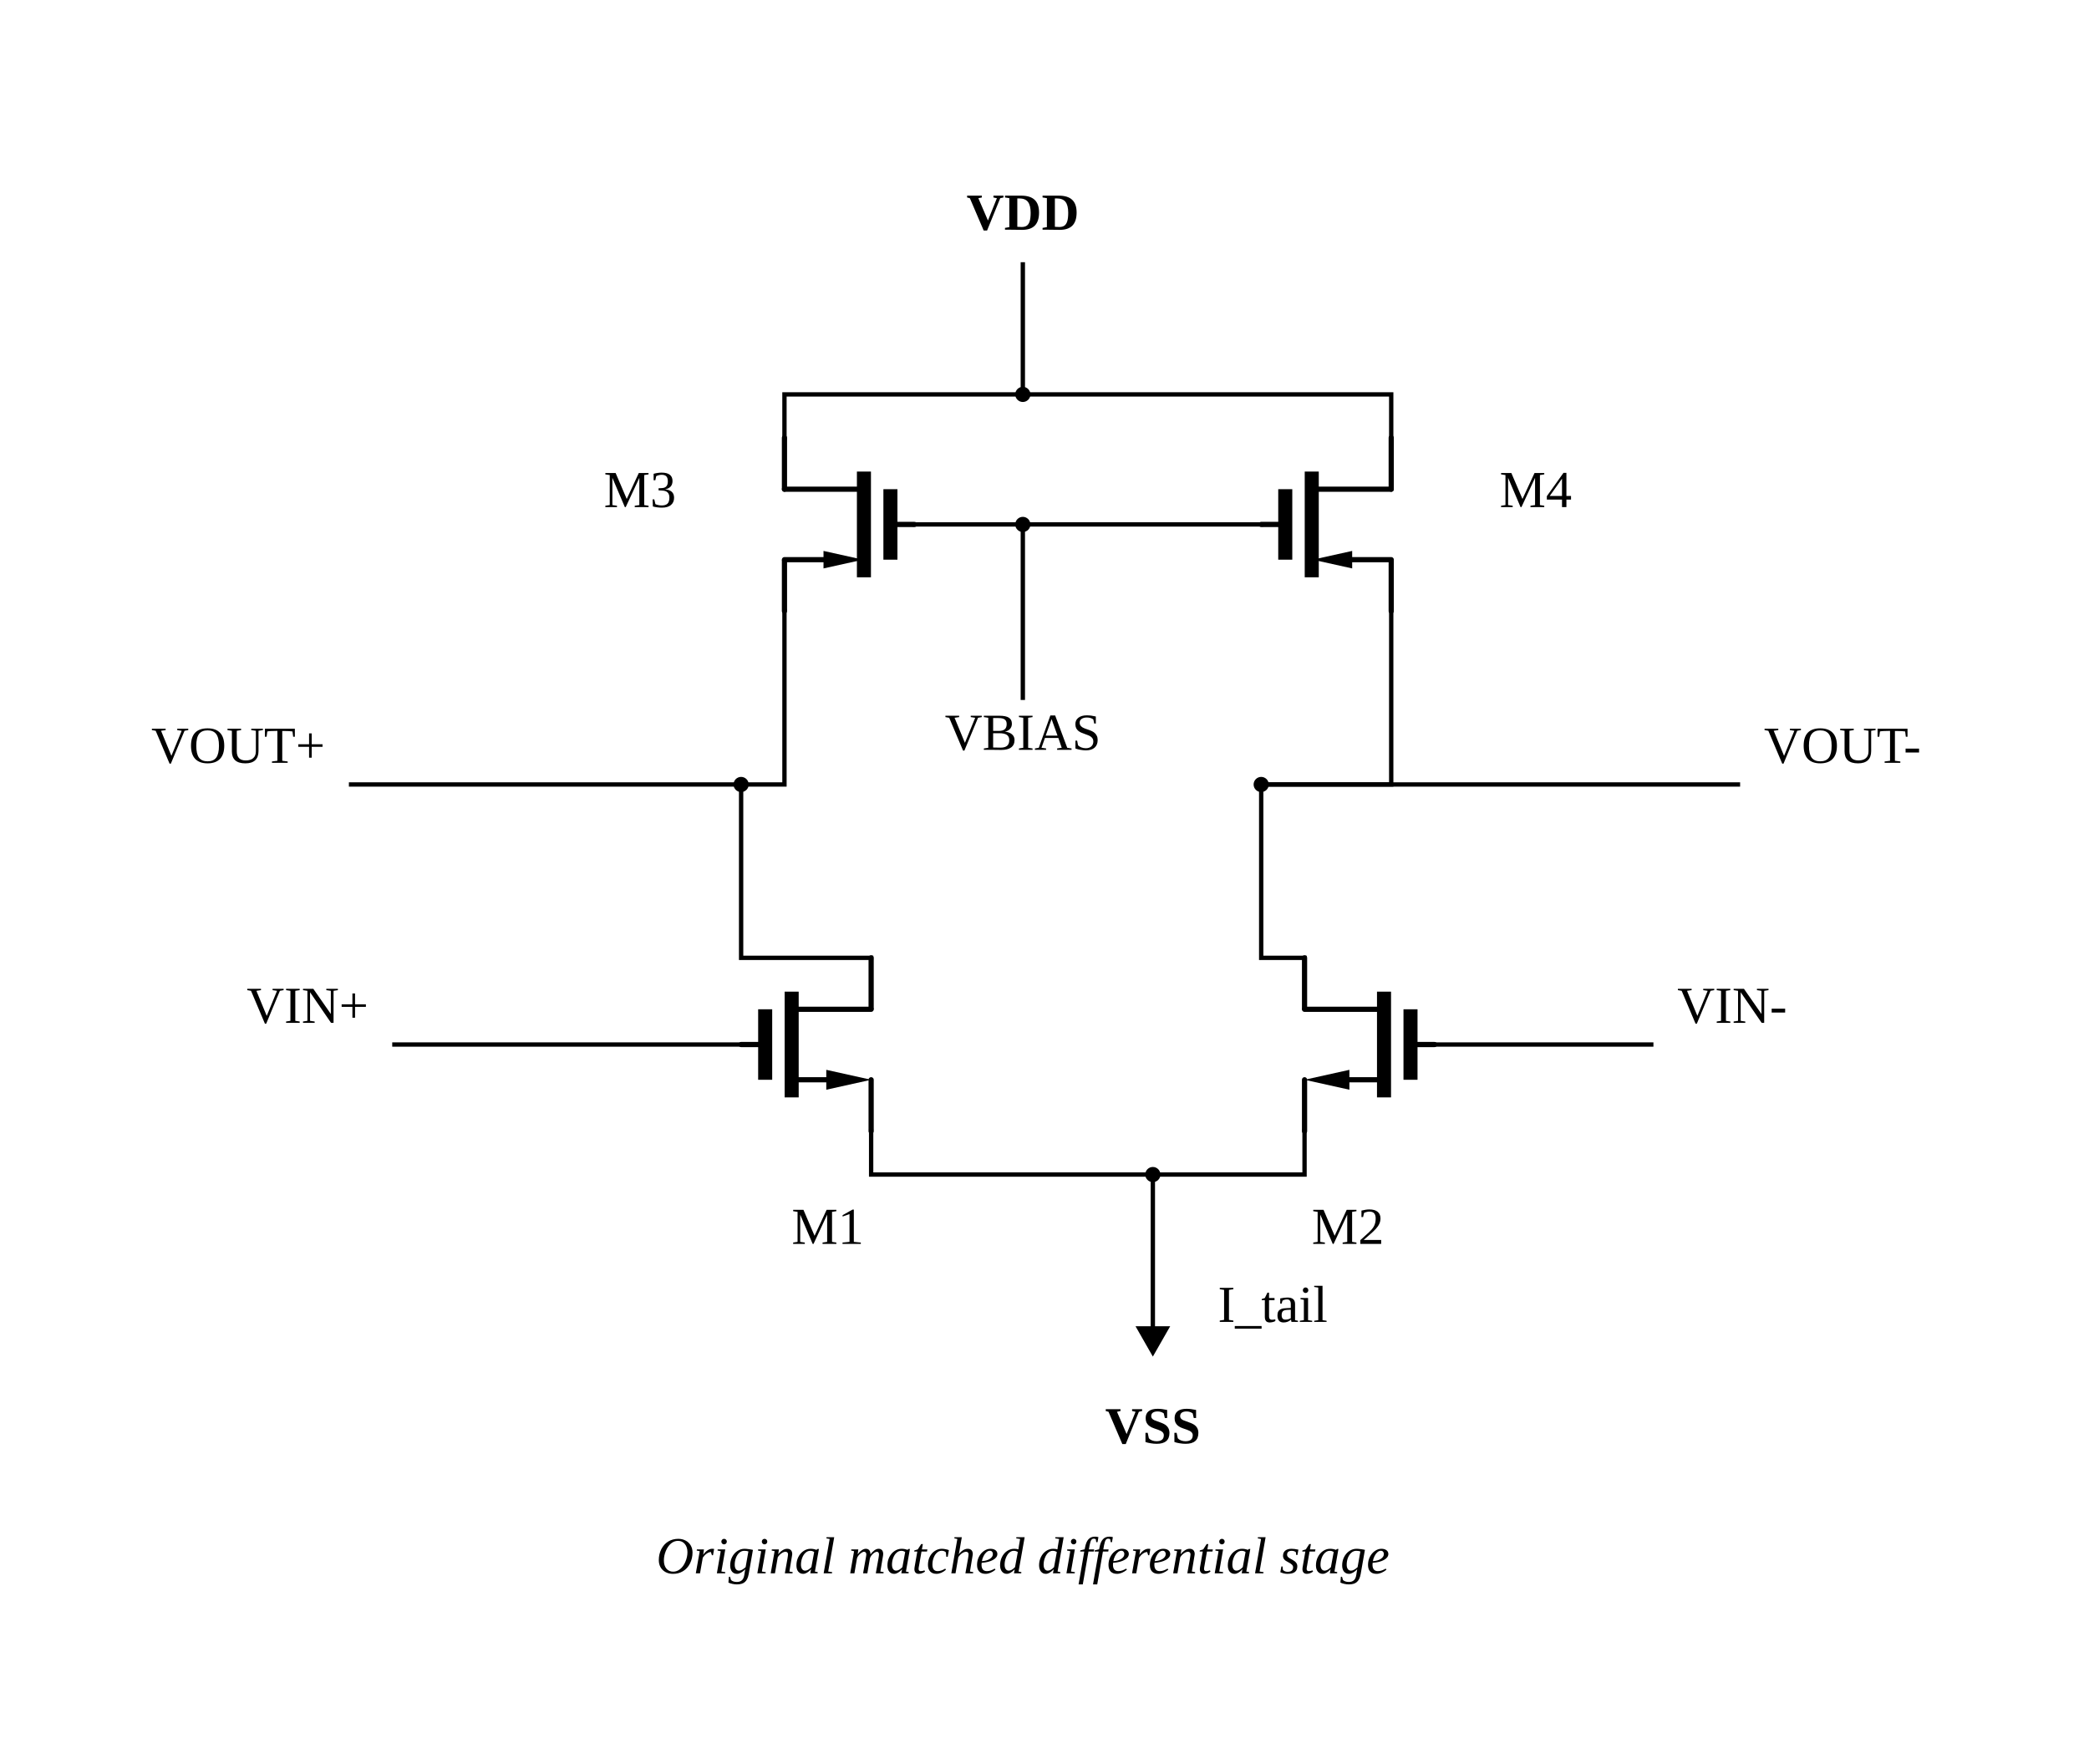
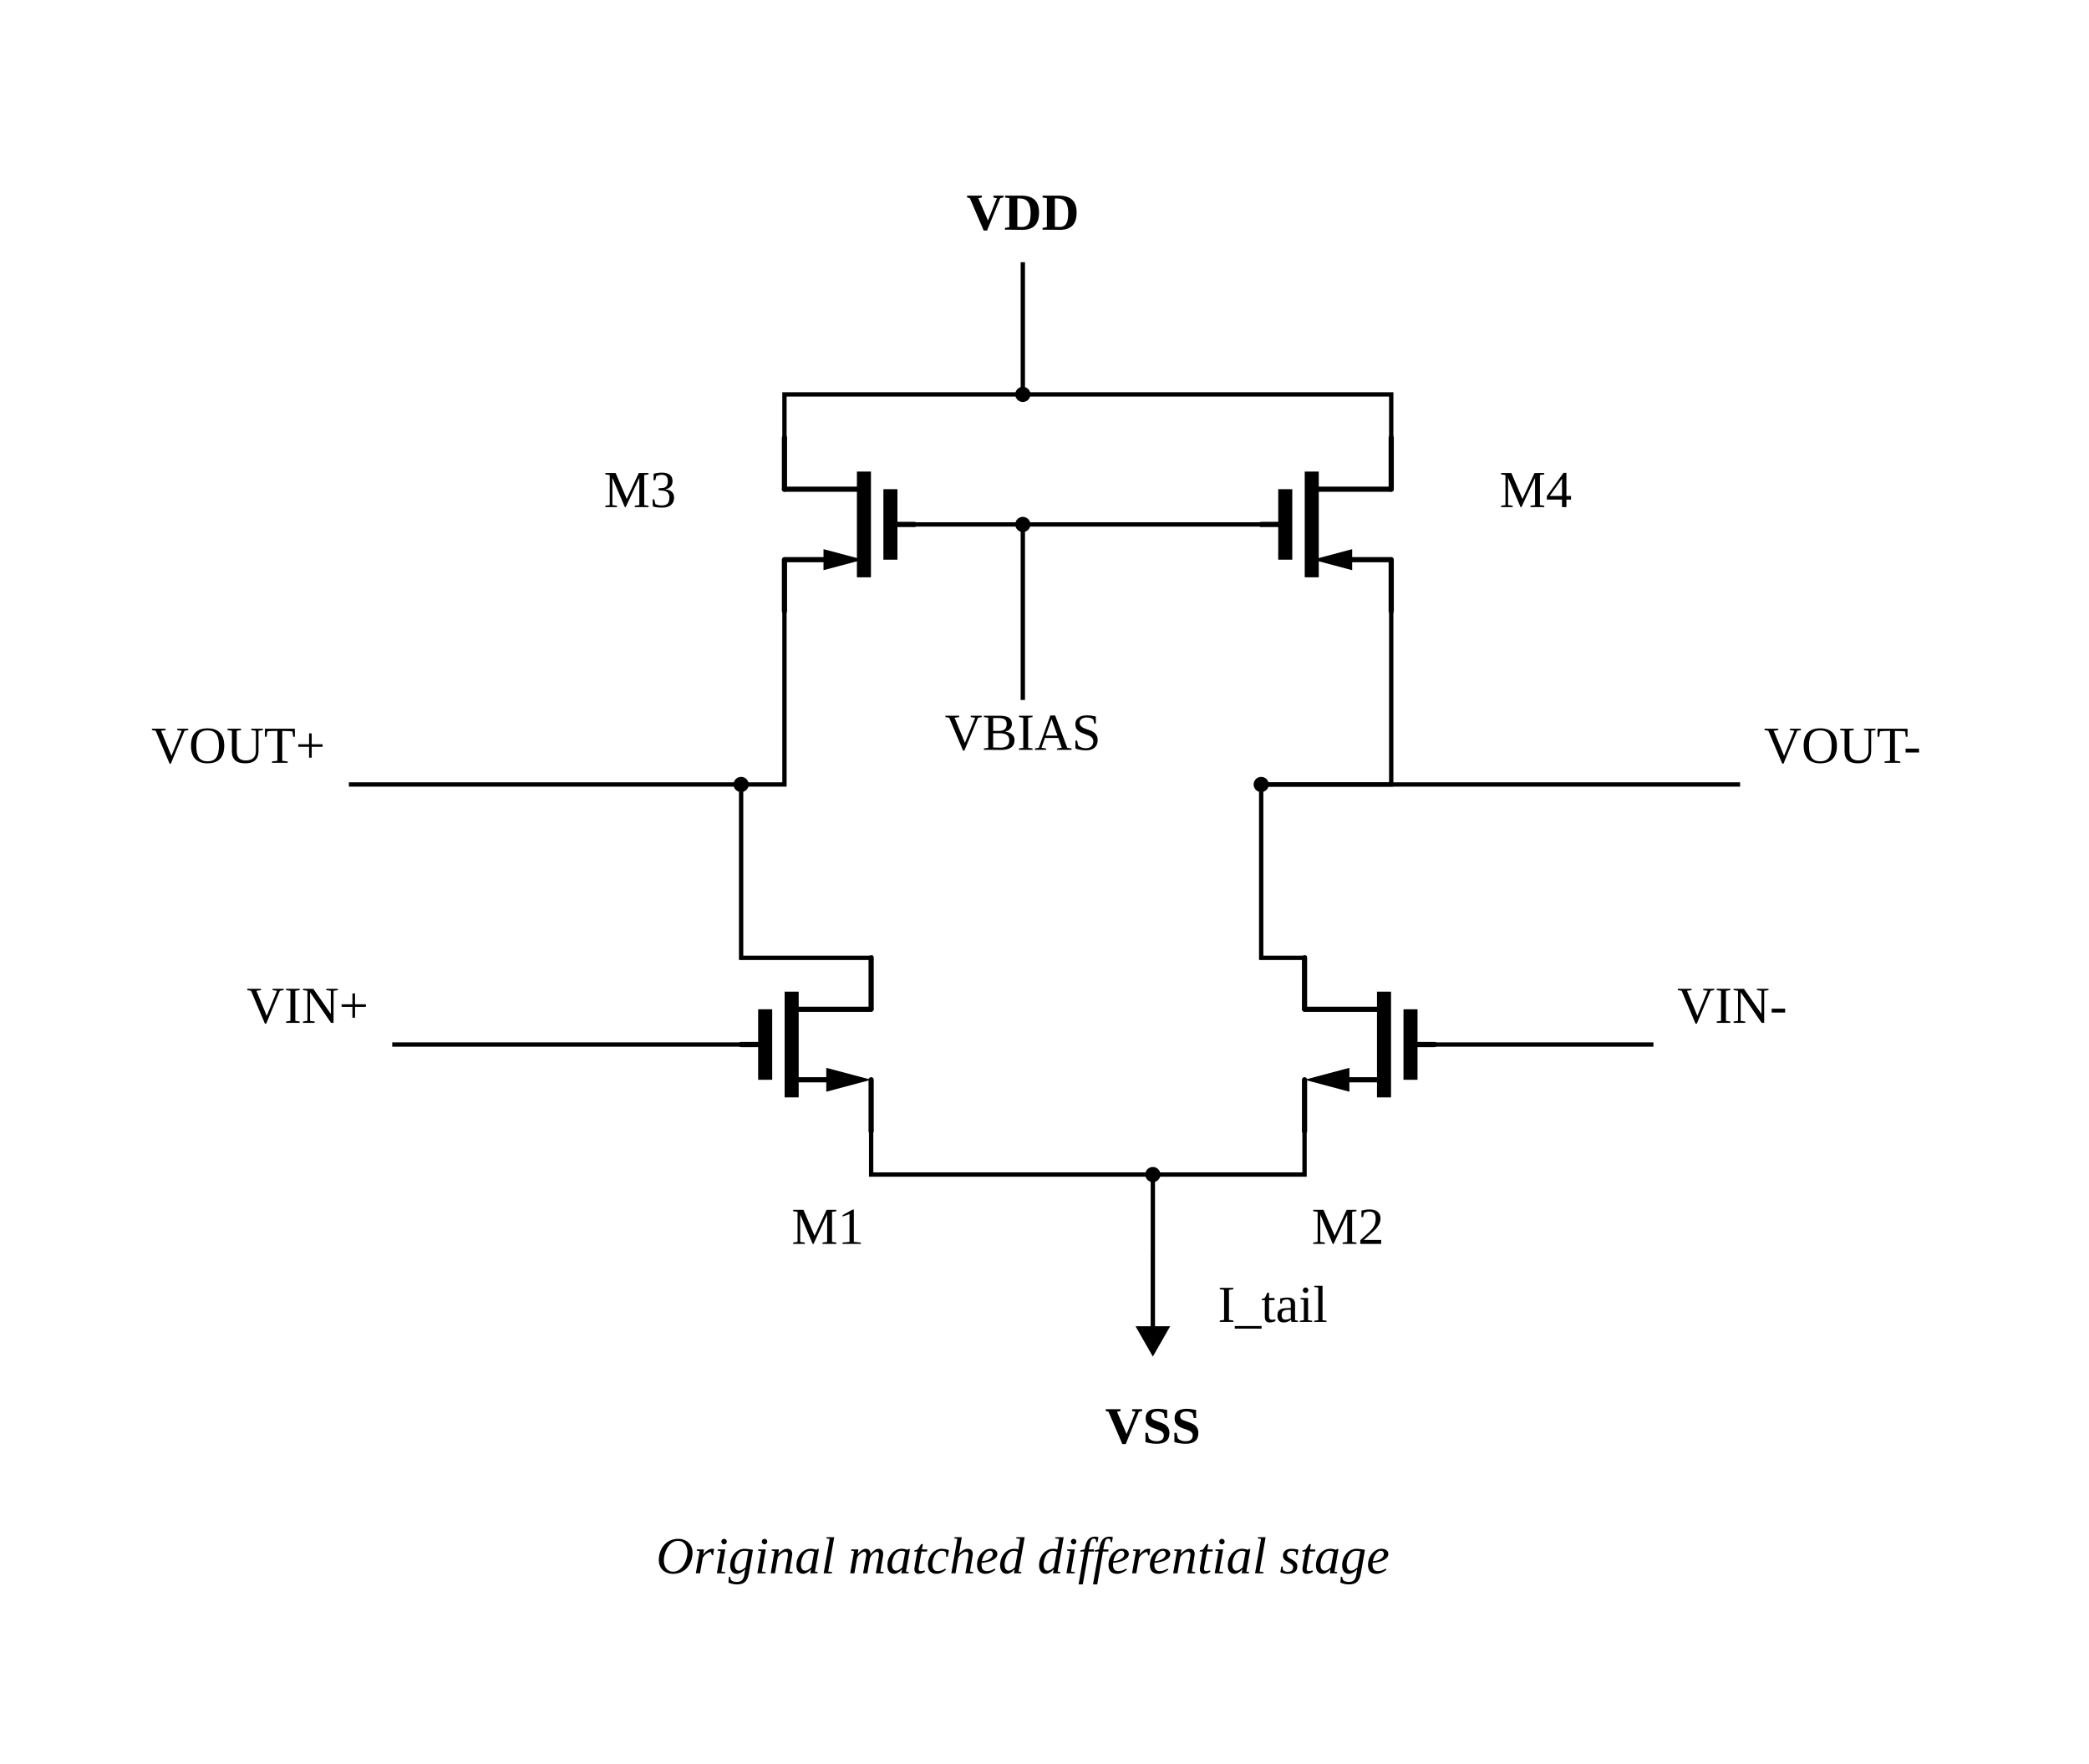
<svg xmlns="http://www.w3.org/2000/svg" viewBox="-11 -41 482 407" role="img" aria-labelledby="title" data-style-profile="textbook-monochrome-v1">
  <rect x="-11" y="-41" width="482" height="407" fill="#fff" />
  <style>text{fill:#000;font-family:Georgia,'Times New Roman',serif;font-size:12px}path,polyline,line,circle{vector-effect:non-scaling-stroke}</style>
  <g data-layer="formal">
    <g data-layer="routes">
      <polyline data-object-id="route-bias-feed" data-net-id="net-bias" points="225,80 225,120" fill="none" stroke="#000" stroke-width="1" stroke-linecap="square" stroke-linejoin="miter" />
      <polyline data-object-id="route-bias-left" data-net-id="net-bias" points="200,80 225,80" fill="none" stroke="#000" stroke-width="1" stroke-linecap="square" stroke-linejoin="miter" />
      <polyline data-object-id="route-bias-right" data-net-id="net-bias" points="225,80 280,80" fill="none" stroke="#000" stroke-width="1" stroke-linecap="square" stroke-linejoin="miter" />
      <polyline data-object-id="route-outn-bottom" data-net-id="net-voutn" points="280,140 280,180 290,180" fill="none" stroke="#000" stroke-width="1" stroke-linecap="square" stroke-linejoin="miter" />
      <polyline data-object-id="route-outn-port" data-net-id="net-voutn" points="280,140 390,140" fill="none" stroke="#000" stroke-width="1" stroke-linecap="square" stroke-linejoin="miter" />
      <polyline data-object-id="route-outn-top" data-net-id="net-voutn" points="310,100 310,140 280,140" fill="none" stroke="#000" stroke-width="1" stroke-linecap="square" stroke-linejoin="miter" />
      <polyline data-object-id="route-outp-bottom" data-net-id="net-voutp" points="160,140 160,180 190,180" fill="none" stroke="#000" stroke-width="1" stroke-linecap="square" stroke-linejoin="miter" />
      <polyline data-object-id="route-outp-port" data-net-id="net-voutp" points="70,140 160,140" fill="none" stroke="#000" stroke-width="1" stroke-linecap="square" stroke-linejoin="miter" />
      <polyline data-object-id="route-outp-top" data-net-id="net-voutp" points="170,100 170,140 160,140" fill="none" stroke="#000" stroke-width="1" stroke-linecap="square" stroke-linejoin="miter" />
      <polyline data-object-id="route-vdd-feed" data-net-id="net-vdd" points="225,20 225,50" fill="none" stroke="#000" stroke-width="1" stroke-linecap="square" stroke-linejoin="miter" />
      <polyline data-object-id="route-vdd-left" data-net-id="net-vdd" points="225,50 170,50 170,60" fill="none" stroke="#000" stroke-width="1" stroke-linecap="square" stroke-linejoin="miter" />
      <polyline data-object-id="route-vdd-right" data-net-id="net-vdd" points="225,50 310,50 310,60" fill="none" stroke="#000" stroke-width="1" stroke-linecap="square" stroke-linejoin="miter" />
      <polyline data-object-id="route-vinn" data-net-id="net-vinn" points="320,200 370,200" fill="none" stroke="#000" stroke-width="1" stroke-linecap="square" stroke-linejoin="miter" />
      <polyline data-object-id="route-vinp" data-net-id="net-vinp" points="80,200 160,200" fill="none" stroke="#000" stroke-width="1" stroke-linecap="square" stroke-linejoin="miter" />
      <polyline data-object-id="route-vss-feed" data-net-id="net-vss" points="255,230 255,270" fill="none" stroke="#000" stroke-width="1" stroke-linecap="square" stroke-linejoin="miter" />
      <polyline data-object-id="route-vss-left" data-net-id="net-vss" points="190,220 190,230 255,230" fill="none" stroke="#000" stroke-width="1" stroke-linecap="square" stroke-linejoin="miter" />
      <polyline data-object-id="route-vss-right" data-net-id="net-vss" points="290,220 290,230 255,230" fill="none" stroke="#000" stroke-width="1" stroke-linecap="square" stroke-linejoin="miter" />
    </g>
    <g data-layer="junctions">
      <circle data-object-id="junction-bias" cx="225" cy="80" r="1.75" fill="#000" />
      <circle data-object-id="junction-outn" cx="280" cy="140" r="1.75" fill="#000" />
      <circle data-object-id="junction-outp" cx="160" cy="140" r="1.75" fill="#000" />
      <circle data-object-id="junction-vdd" cx="225" cy="50" r="1.75" fill="#000" />
      <circle data-object-id="junction-vss" cx="255" cy="230" r="1.75" fill="#000" />
    </g>
    <g data-layer="symbols">
      <g data-object-id="M1" data-symbol-id="nmos">
        <g transform="translate(180 200) rotate(0)">
          <g fill="none" stroke="#000" stroke-width="1" stroke-linecap="square" stroke-linejoin="miter">
            <line x1="-8.118" y1="-8.132" x2="10" y2="-8.132" stroke-width="1.2" stroke-linecap="round" stroke-linejoin="round" />
            <polygon points="-9.957,-12.198 -9.957,12.198 -6.717,12.198 -6.717,-12.198" fill="#000" stroke="none" />
            <polygon points="-16.069,-8.132 -16.069,8.132 -12.829,8.132 -12.829,-8.132" fill="#000" stroke="none" />
            <line x1="10" y1="8.132" x2="10" y2="20" stroke-width="1.2" stroke-linecap="round" stroke-linejoin="round" />
            <line x1="-14.449" y1="0" x2="-20" y2="0" stroke-width="1.2" stroke-linecap="round" stroke-linejoin="round" />
            <line x1="10" y1="-8.349" x2="10" y2="-20" stroke-width="1.2" stroke-linecap="round" stroke-linejoin="round" />
            <line x1="-7.899" y1="8.132" x2="-0.35" y2="8.132" stroke-width="1.2" stroke-linecap="round" stroke-linejoin="round" />
-             <polygon points="10,8.132 -0.35,10.427 -0.35,5.837" fill="#000" stroke="none" />
+             <polygon points="10,8.132 -0.35,10.886 -0.35,5.378" fill="#000" stroke="none" />
          </g>
        </g>
      </g>
      <g data-object-id="M2" data-symbol-id="nmos">
        <g transform="translate(300 200) rotate(0) scale(-1 1)">
          <g fill="none" stroke="#000" stroke-width="1" stroke-linecap="square" stroke-linejoin="miter">
            <line x1="-8.118" y1="-8.132" x2="10" y2="-8.132" stroke-width="1.2" stroke-linecap="round" stroke-linejoin="round" />
            <polygon points="-9.957,-12.198 -9.957,12.198 -6.717,12.198 -6.717,-12.198" fill="#000" stroke="none" />
            <polygon points="-16.069,-8.132 -16.069,8.132 -12.829,8.132 -12.829,-8.132" fill="#000" stroke="none" />
            <line x1="10" y1="8.132" x2="10" y2="20" stroke-width="1.2" stroke-linecap="round" stroke-linejoin="round" />
            <line x1="-14.449" y1="0" x2="-20" y2="0" stroke-width="1.2" stroke-linecap="round" stroke-linejoin="round" />
            <line x1="10" y1="-8.349" x2="10" y2="-20" stroke-width="1.2" stroke-linecap="round" stroke-linejoin="round" />
            <line x1="-7.899" y1="8.132" x2="-0.35" y2="8.132" stroke-width="1.2" stroke-linecap="round" stroke-linejoin="round" />
-             <polygon points="10,8.132 -0.35,10.427 -0.35,5.837" fill="#000" stroke="none" />
+             <polygon points="10,8.132 -0.35,10.886 -0.35,5.378" fill="#000" stroke="none" />
          </g>
        </g>
      </g>
      <g data-object-id="M3" data-symbol-id="pmos">
        <g transform="translate(180 80) rotate(180)">
          <g fill="none" stroke="#000" stroke-width="1" stroke-linecap="square" stroke-linejoin="miter">
            <line x1="-7.899" y1="8.132" x2="10" y2="8.132" stroke-width="1.2" stroke-linecap="round" stroke-linejoin="round" />
            <polygon points="-9.957,-12.198 -9.957,12.198 -6.717,12.198 -6.717,-12.198" fill="#000" stroke="none" />
            <polygon points="-16.069,-8.132 -16.069,8.132 -12.829,8.132 -12.829,-8.132" fill="#000" stroke="none" />
            <line x1="10" y1="8.132" x2="10" y2="20" stroke-width="1.2" stroke-linecap="round" stroke-linejoin="round" />
            <line x1="-14.449" y1="0" x2="-20" y2="0" stroke-width="1.2" stroke-linecap="round" stroke-linejoin="round" />
            <line x1="10" y1="-8.349" x2="10" y2="-20" stroke-width="1.2" stroke-linecap="round" stroke-linejoin="round" />
            <line x1="0.576" y1="-8.132" x2="10" y2="-8.132" stroke-width="1.2" stroke-linecap="round" stroke-linejoin="round" />
-             <polygon points="-8.118,-8.132 0.99,-6.112 0.99,-10.151" fill="#000" stroke="none" />
+             <polygon points="-8.118,-8.132 0.99,-5.708 0.99,-10.555" fill="#000" stroke="none" />
          </g>
        </g>
      </g>
      <g data-object-id="M4" data-symbol-id="pmos">
        <g transform="translate(300 80) rotate(180) scale(-1 1)">
          <g fill="none" stroke="#000" stroke-width="1" stroke-linecap="square" stroke-linejoin="miter">
            <line x1="-7.899" y1="8.132" x2="10" y2="8.132" stroke-width="1.2" stroke-linecap="round" stroke-linejoin="round" />
            <polygon points="-9.957,-12.198 -9.957,12.198 -6.717,12.198 -6.717,-12.198" fill="#000" stroke="none" />
            <polygon points="-16.069,-8.132 -16.069,8.132 -12.829,8.132 -12.829,-8.132" fill="#000" stroke="none" />
            <line x1="10" y1="8.132" x2="10" y2="20" stroke-width="1.2" stroke-linecap="round" stroke-linejoin="round" />
            <line x1="-14.449" y1="0" x2="-20" y2="0" stroke-width="1.2" stroke-linecap="round" stroke-linejoin="round" />
            <line x1="10" y1="-8.349" x2="10" y2="-20" stroke-width="1.2" stroke-linecap="round" stroke-linejoin="round" />
            <line x1="0.576" y1="-8.132" x2="10" y2="-8.132" stroke-width="1.2" stroke-linecap="round" stroke-linejoin="round" />
-             <polygon points="-8.118,-8.132 0.99,-6.112 0.99,-10.151" fill="#000" stroke="none" />
+             <polygon points="-8.118,-8.132 0.99,-5.708 0.99,-10.555" fill="#000" stroke="none" />
          </g>
        </g>
      </g>
    </g>
    <g data-layer="annotations">
      <g data-object-id="annotation-tail" data-kind="current" data-attached-object-id="net-vss">
        <g transform="rotate(90 255 260)">
          <line x1="243" y1="260" x2="265" y2="260" stroke="#000" stroke-width="0.8" />
          <polygon points="267,260 260,256 260,264" fill="#000" />
        </g>
        <text x="270" y="264" text-anchor="start">I_tail</text>
      </g>
      <text data-object-id="caption" data-kind="figure-caption" x="225" y="322" text-anchor="middle" transform="rotate(0 225 322)" font-style="italic">Original matched differential stage</text>
      <text data-object-id="label-bias" data-kind="net-label" data-attached-object-id="port-bias" x="225" y="132" text-anchor="middle" transform="rotate(0 225 132)">VBIAS</text>
      <text data-object-id="label-m1" data-kind="instance-label" data-attached-object-id="M1" x="180" y="246" text-anchor="middle" transform="rotate(0 180 246)">M1</text>
      <text data-object-id="label-m2" data-kind="instance-label" data-attached-object-id="M2" x="300" y="246" text-anchor="middle" transform="rotate(0 300 246)">M2</text>
      <text data-object-id="label-m3" data-kind="instance-label" data-attached-object-id="M3" x="145" y="76" text-anchor="end" transform="rotate(0 145 76)">M3</text>
      <text data-object-id="label-m4" data-kind="instance-label" data-attached-object-id="M4" x="335" y="76" text-anchor="start" transform="rotate(0 335 76)">M4</text>
      <text data-object-id="label-outn" data-kind="net-label" data-attached-object-id="port-voutn" x="396" y="135" text-anchor="start" transform="rotate(0 396 135)">VOUT-</text>
      <text data-object-id="label-outp" data-kind="net-label" data-attached-object-id="port-voutp" x="64" y="135" text-anchor="end" transform="rotate(0 64 135)">VOUT+</text>
      <text data-object-id="label-vdd" data-kind="power-label" data-attached-object-id="port-vdd" x="225" y="12" text-anchor="middle" transform="rotate(0 225 12)" font-weight="bold">VDD</text>
      <text data-object-id="label-vinn" data-kind="net-label" data-attached-object-id="port-vinn" x="376" y="195" text-anchor="start" transform="rotate(0 376 195)">VIN-</text>
      <text data-object-id="label-vinp" data-kind="net-label" data-attached-object-id="port-vinp" x="74" y="195" text-anchor="end" transform="rotate(0 74 195)">VIN+</text>
      <text data-object-id="label-vss" data-kind="power-label" data-attached-object-id="port-vss" x="255" y="292" text-anchor="middle" transform="rotate(0 255 292)" font-weight="bold">VSS</text>
    </g>
  </g>
</svg>
